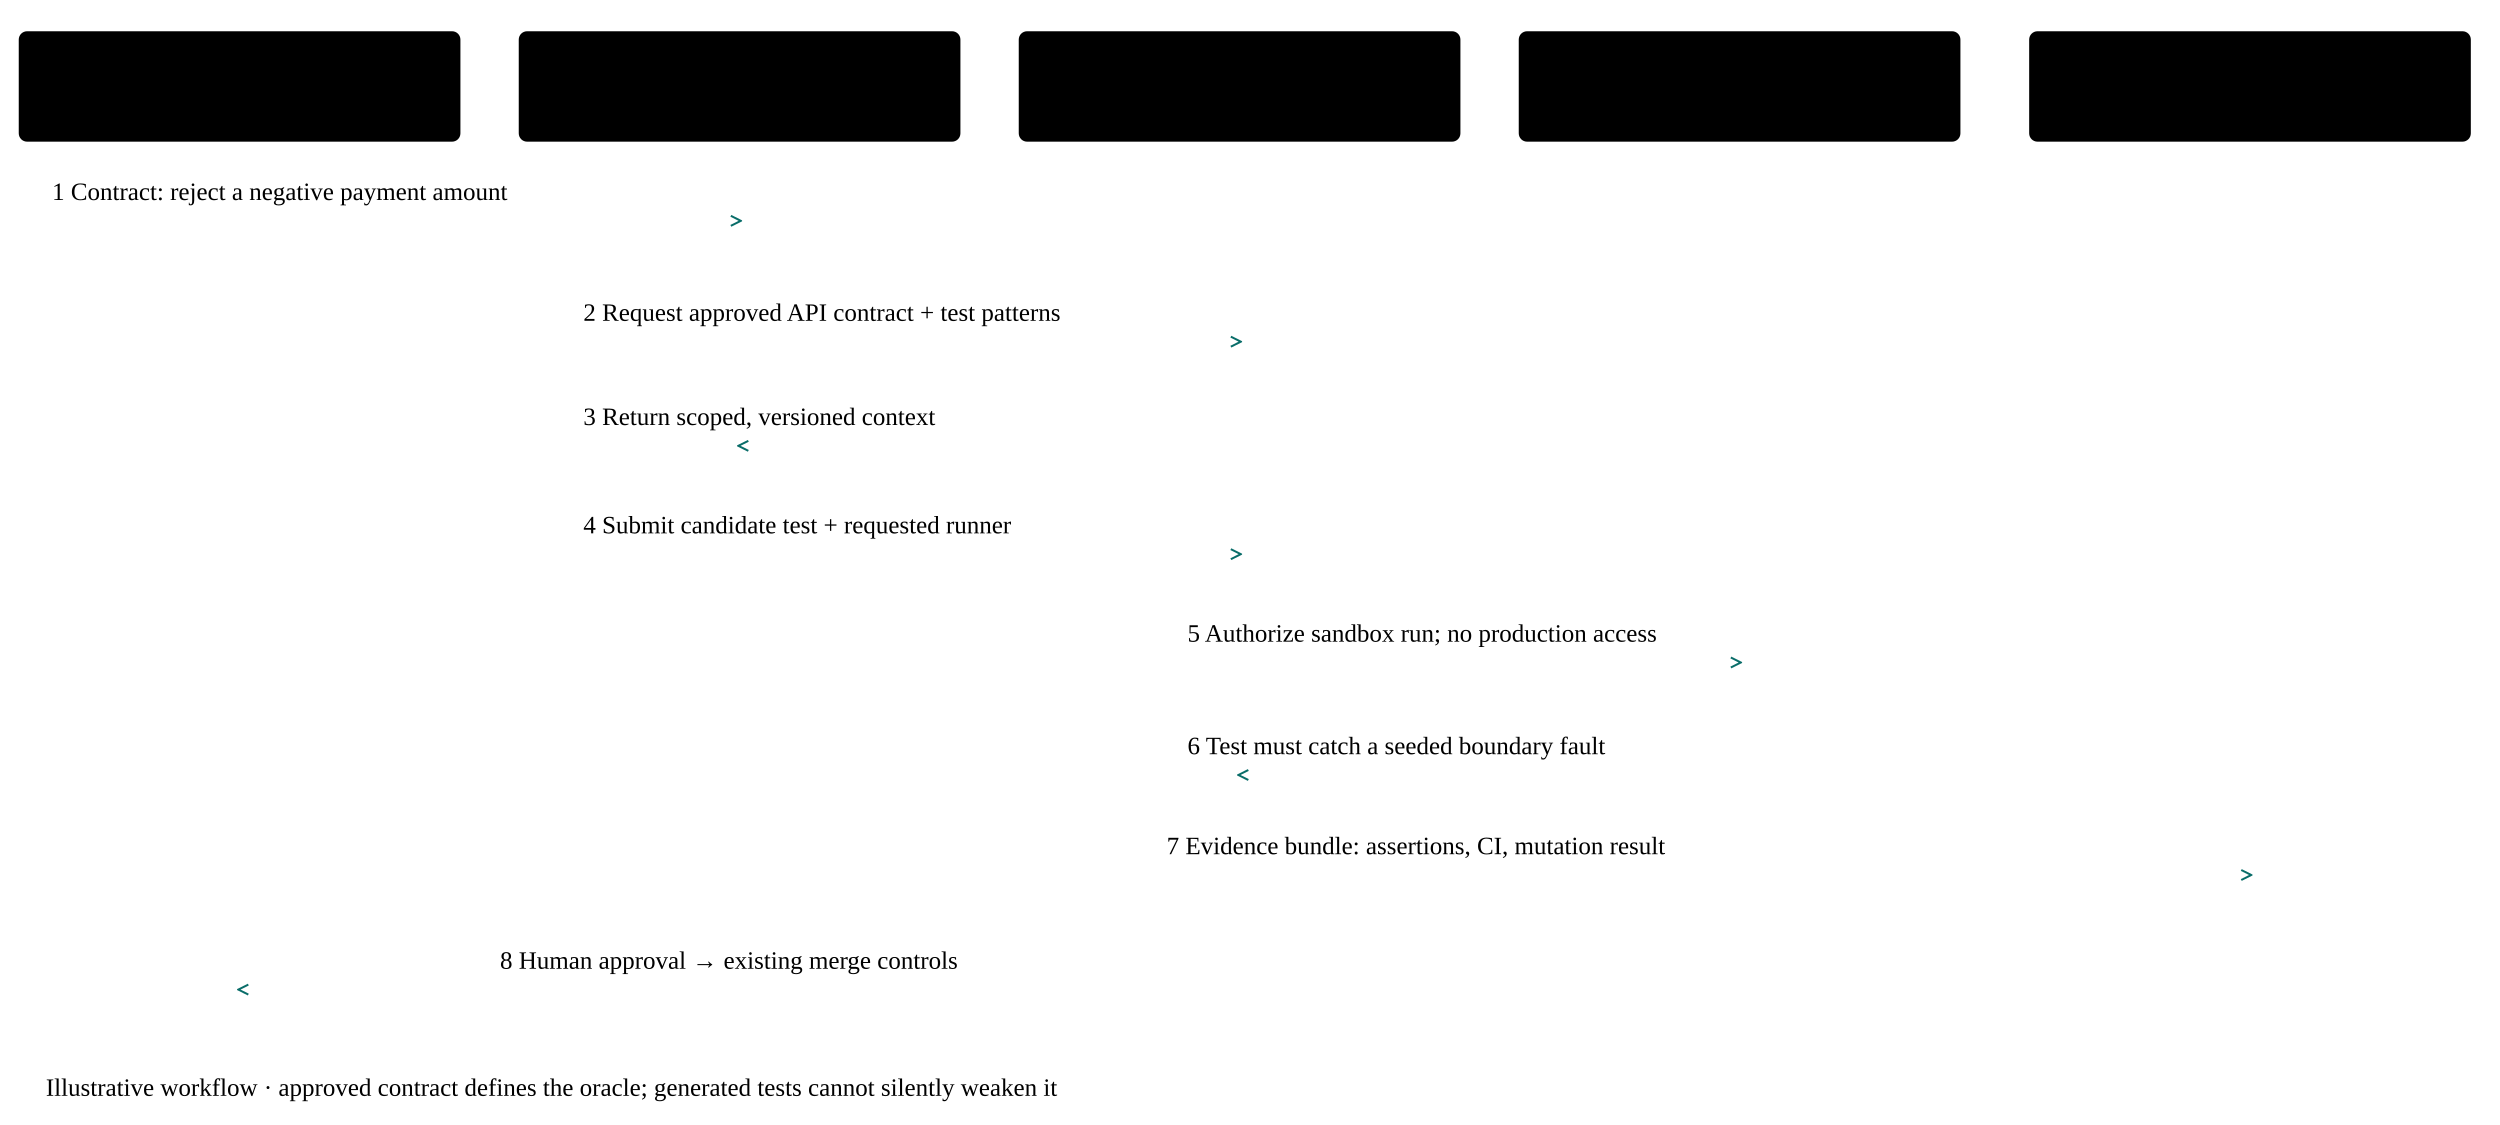
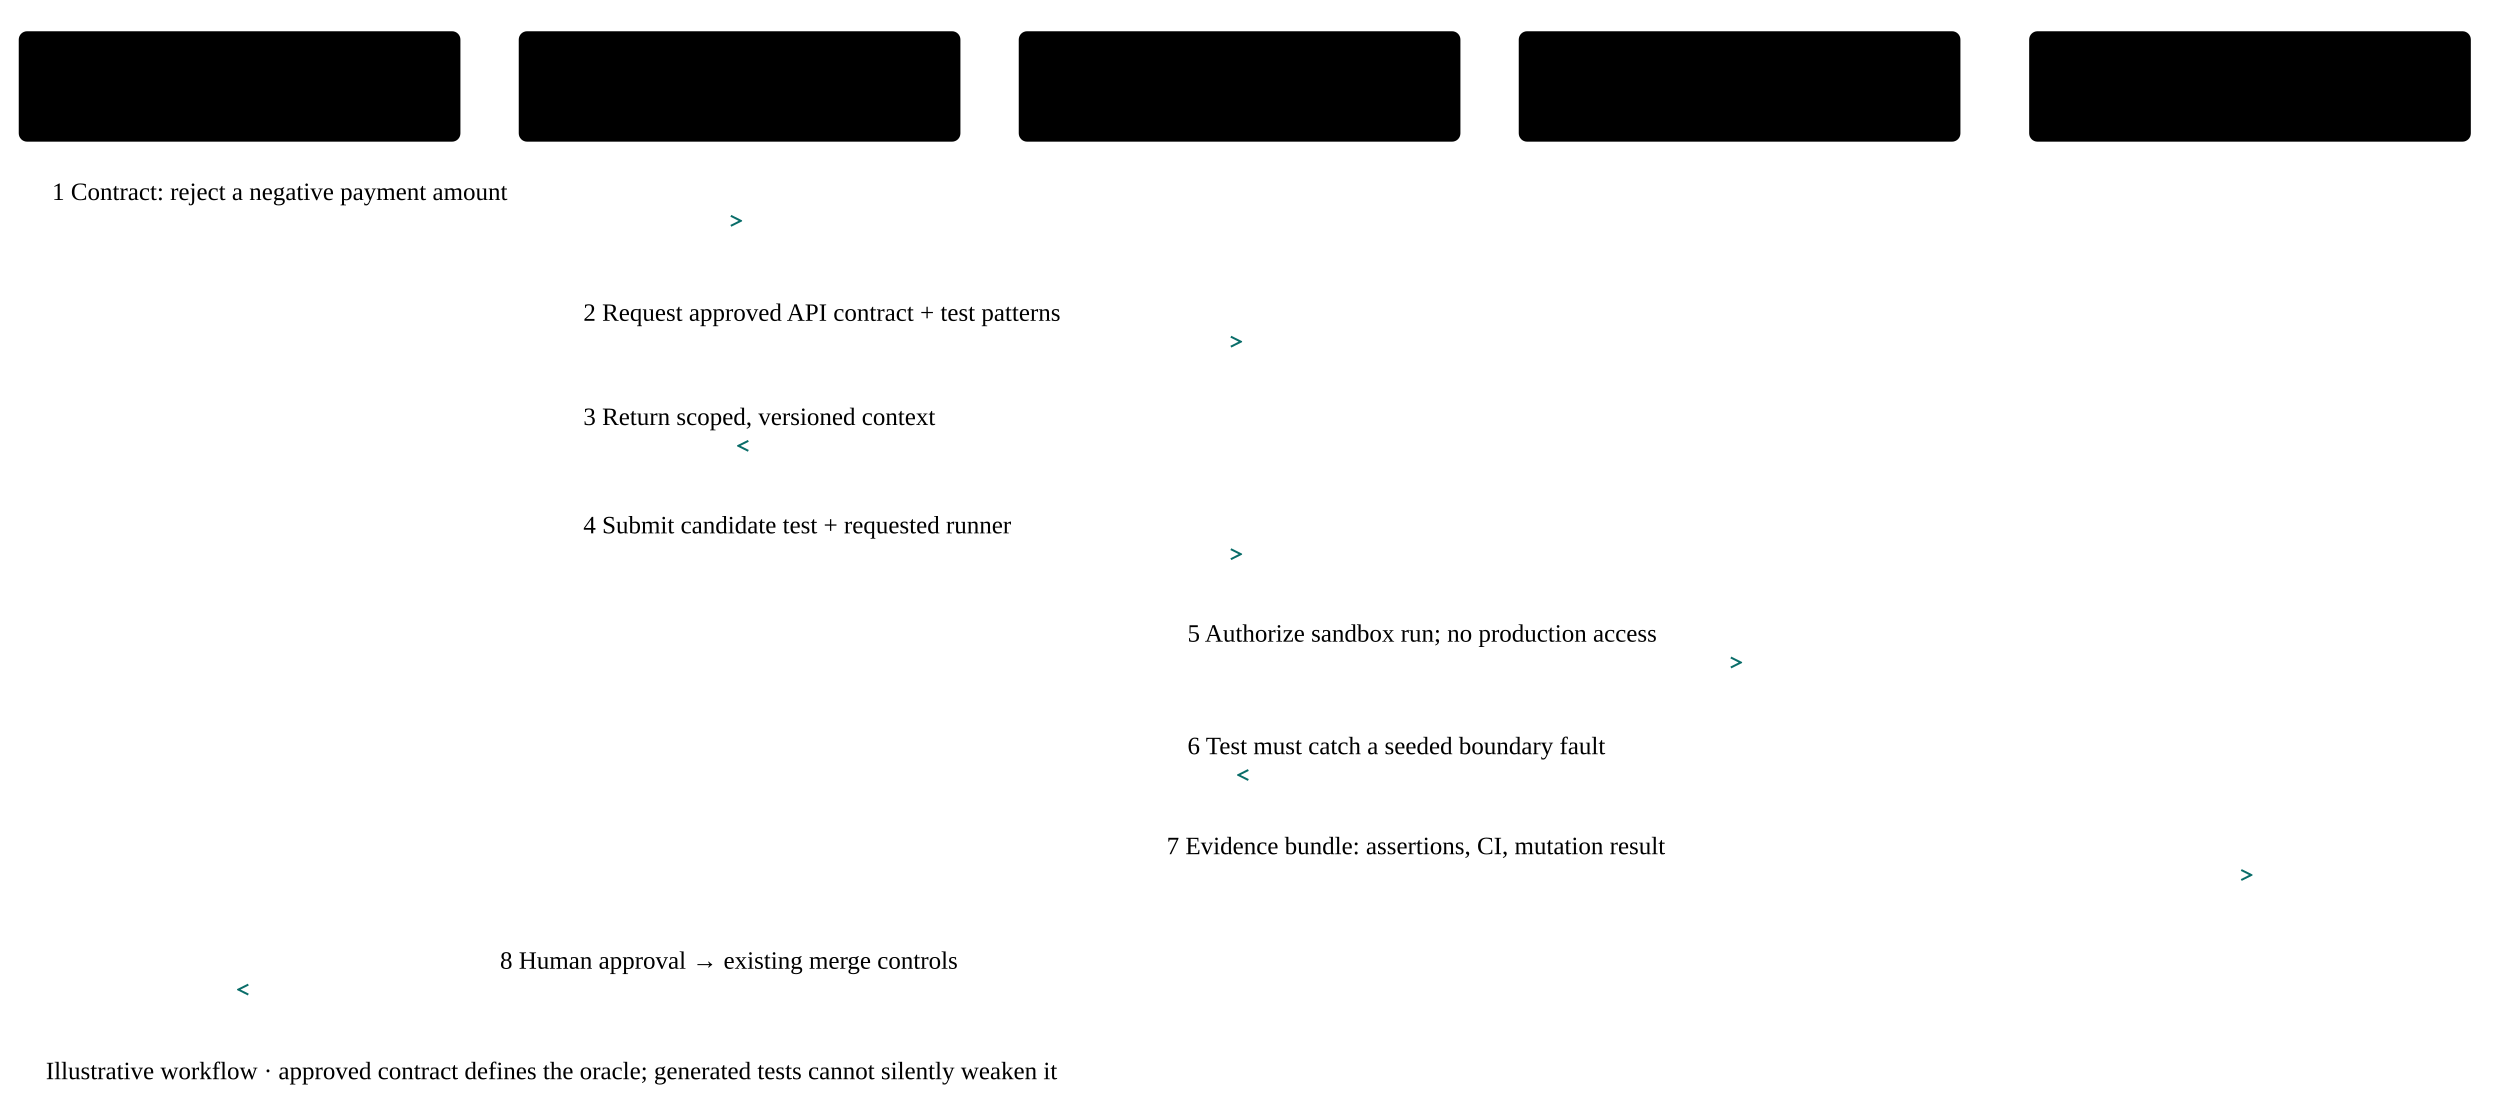
- <svg xmlns="http://www.w3.org/2000/svg" viewBox="0 0 1200 540" class="research-diagram" role="img" aria-labelledby="test-sequence-title">
+ <svg xmlns="http://www.w3.org/2000/svg" viewBox="0 0 1200 530" class="research-diagram" role="img" aria-labelledby="test-sequence-title">
  <defs>
    <marker id="test-sequence-arrow" viewBox="0 0 10 10" refX="8" refY="5" markerWidth="6" markerHeight="6" orient="auto-start-reverse">
      <path d="M 1 1 L 9 5 L 1 9" fill="none" stroke="#096d69" stroke-width="1.6" />
    </marker>
  </defs>
  <rect x="9" y="15" width="212" height="53" rx="4" class="actor" />
  <text x="115" y="47" class="node-title" text-anchor="middle">Engineer / QE</text>
  <path d="M 115 68 V 476" class="lifeline" />
  <rect x="249" y="15" width="212" height="53" rx="4" class="actor" />
  <text x="355" y="47" class="node-title" text-anchor="middle">QE agent</text>
  <path d="M 355 68 V 476" class="lifeline" />
  <rect x="489" y="15" width="212" height="53" rx="4" class="actor" />
  <text x="595" y="47" class="node-title" text-anchor="middle">Policy gateway</text>
  <path d="M 595 68 V 476" class="lifeline" />
  <rect x="729" y="15" width="212" height="53" rx="4" class="actor" />
  <text x="835" y="47" class="node-title" text-anchor="middle">Sandbox / CI</text>
  <path d="M 835 68 V 476" class="lifeline" />
  <rect x="974" y="15" width="212" height="53" rx="4" class="actor" />
  <text x="1080" y="47" class="node-title" text-anchor="middle">Reviewer</text>
  <path d="M 1080 68 V 476" class="lifeline" />
  <path d="M 115 106 H 355" class="edge" marker-end="url(#test-sequence-arrow)" />
  <text x="25" y="96" class="sequence-label" text-anchor="start">1  Contract: reject a negative payment amount</text>
  <path d="M 355 164 H 595" class="edge" marker-end="url(#test-sequence-arrow)" />
  <text x="280" y="154" class="sequence-label" text-anchor="start">2  Request approved API contract + test patterns</text>
  <path d="M 595 214 H 355" class="edge edge-dashed" marker-end="url(#test-sequence-arrow)" />
  <text x="280" y="204" class="sequence-label" text-anchor="start">3  Return scoped, versioned context</text>
  <path d="M 355 266 H 595" class="edge" marker-end="url(#test-sequence-arrow)" />
  <text x="280" y="256" class="sequence-label" text-anchor="start">4  Submit candidate test + requested runner</text>
  <path d="M 595 318 H 835" class="edge" marker-end="url(#test-sequence-arrow)" />
  <text x="570" y="308" class="sequence-label" text-anchor="start">5  Authorize sandbox run; no production access</text>
  <path d="M 835 372 H 595" class="edge edge-dashed" marker-end="url(#test-sequence-arrow)" />
  <text x="570" y="362" class="sequence-label" text-anchor="start">6  Test must catch a seeded boundary fault</text>
  <path d="M 595 420 H 1080" class="edge" marker-end="url(#test-sequence-arrow)" />
  <text x="560" y="410" class="sequence-label" text-anchor="start">7  Evidence bundle: assertions, CI, mutation result</text>
  <path d="M 1080 475 H 115" class="edge edge-dashed" marker-end="url(#test-sequence-arrow)" />
  <text x="240" y="465" class="sequence-label" text-anchor="start">8  Human approval → existing merge controls</text>
-   <text x="22" y="526" class="small" text-anchor="start">Illustrative workflow · approved contract defines the oracle; generated tests cannot silently weaken it</text>
+   <text x="22" y="518" class="small" text-anchor="start">Illustrative workflow · approved contract defines the oracle; generated tests cannot silently weaken it</text>
</svg>
